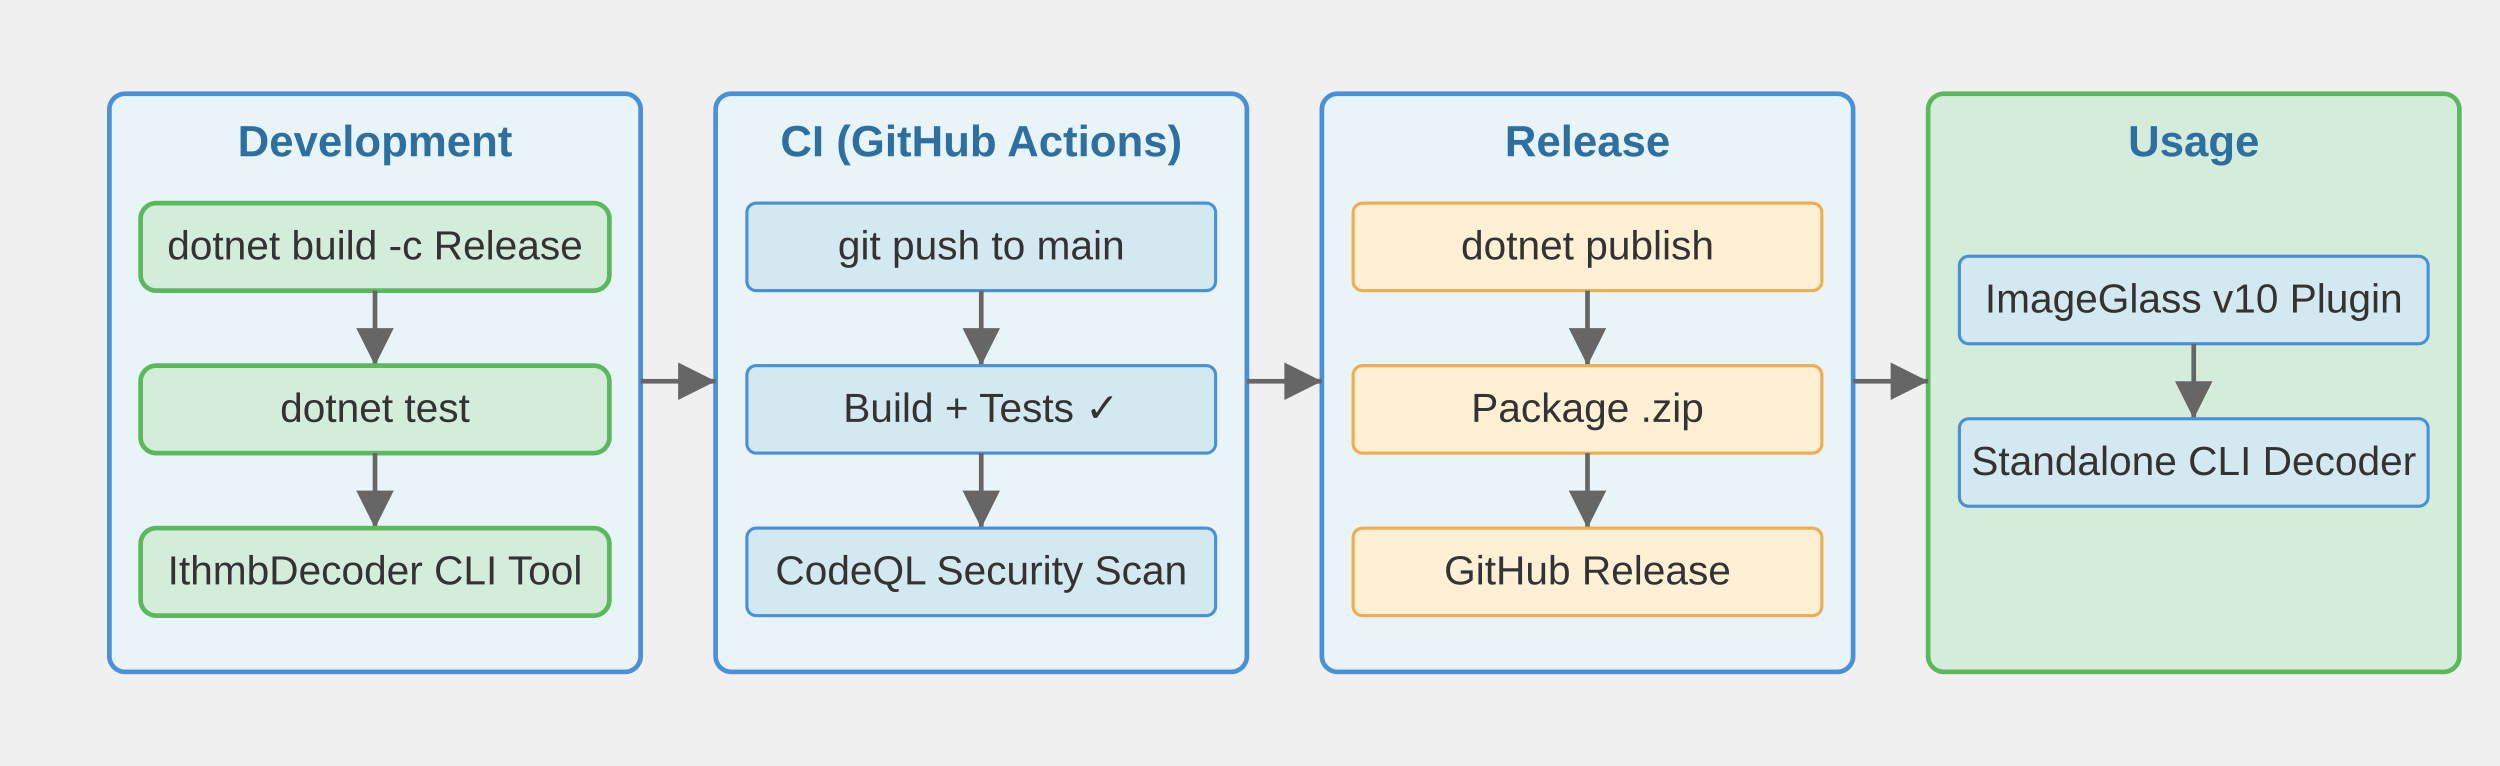
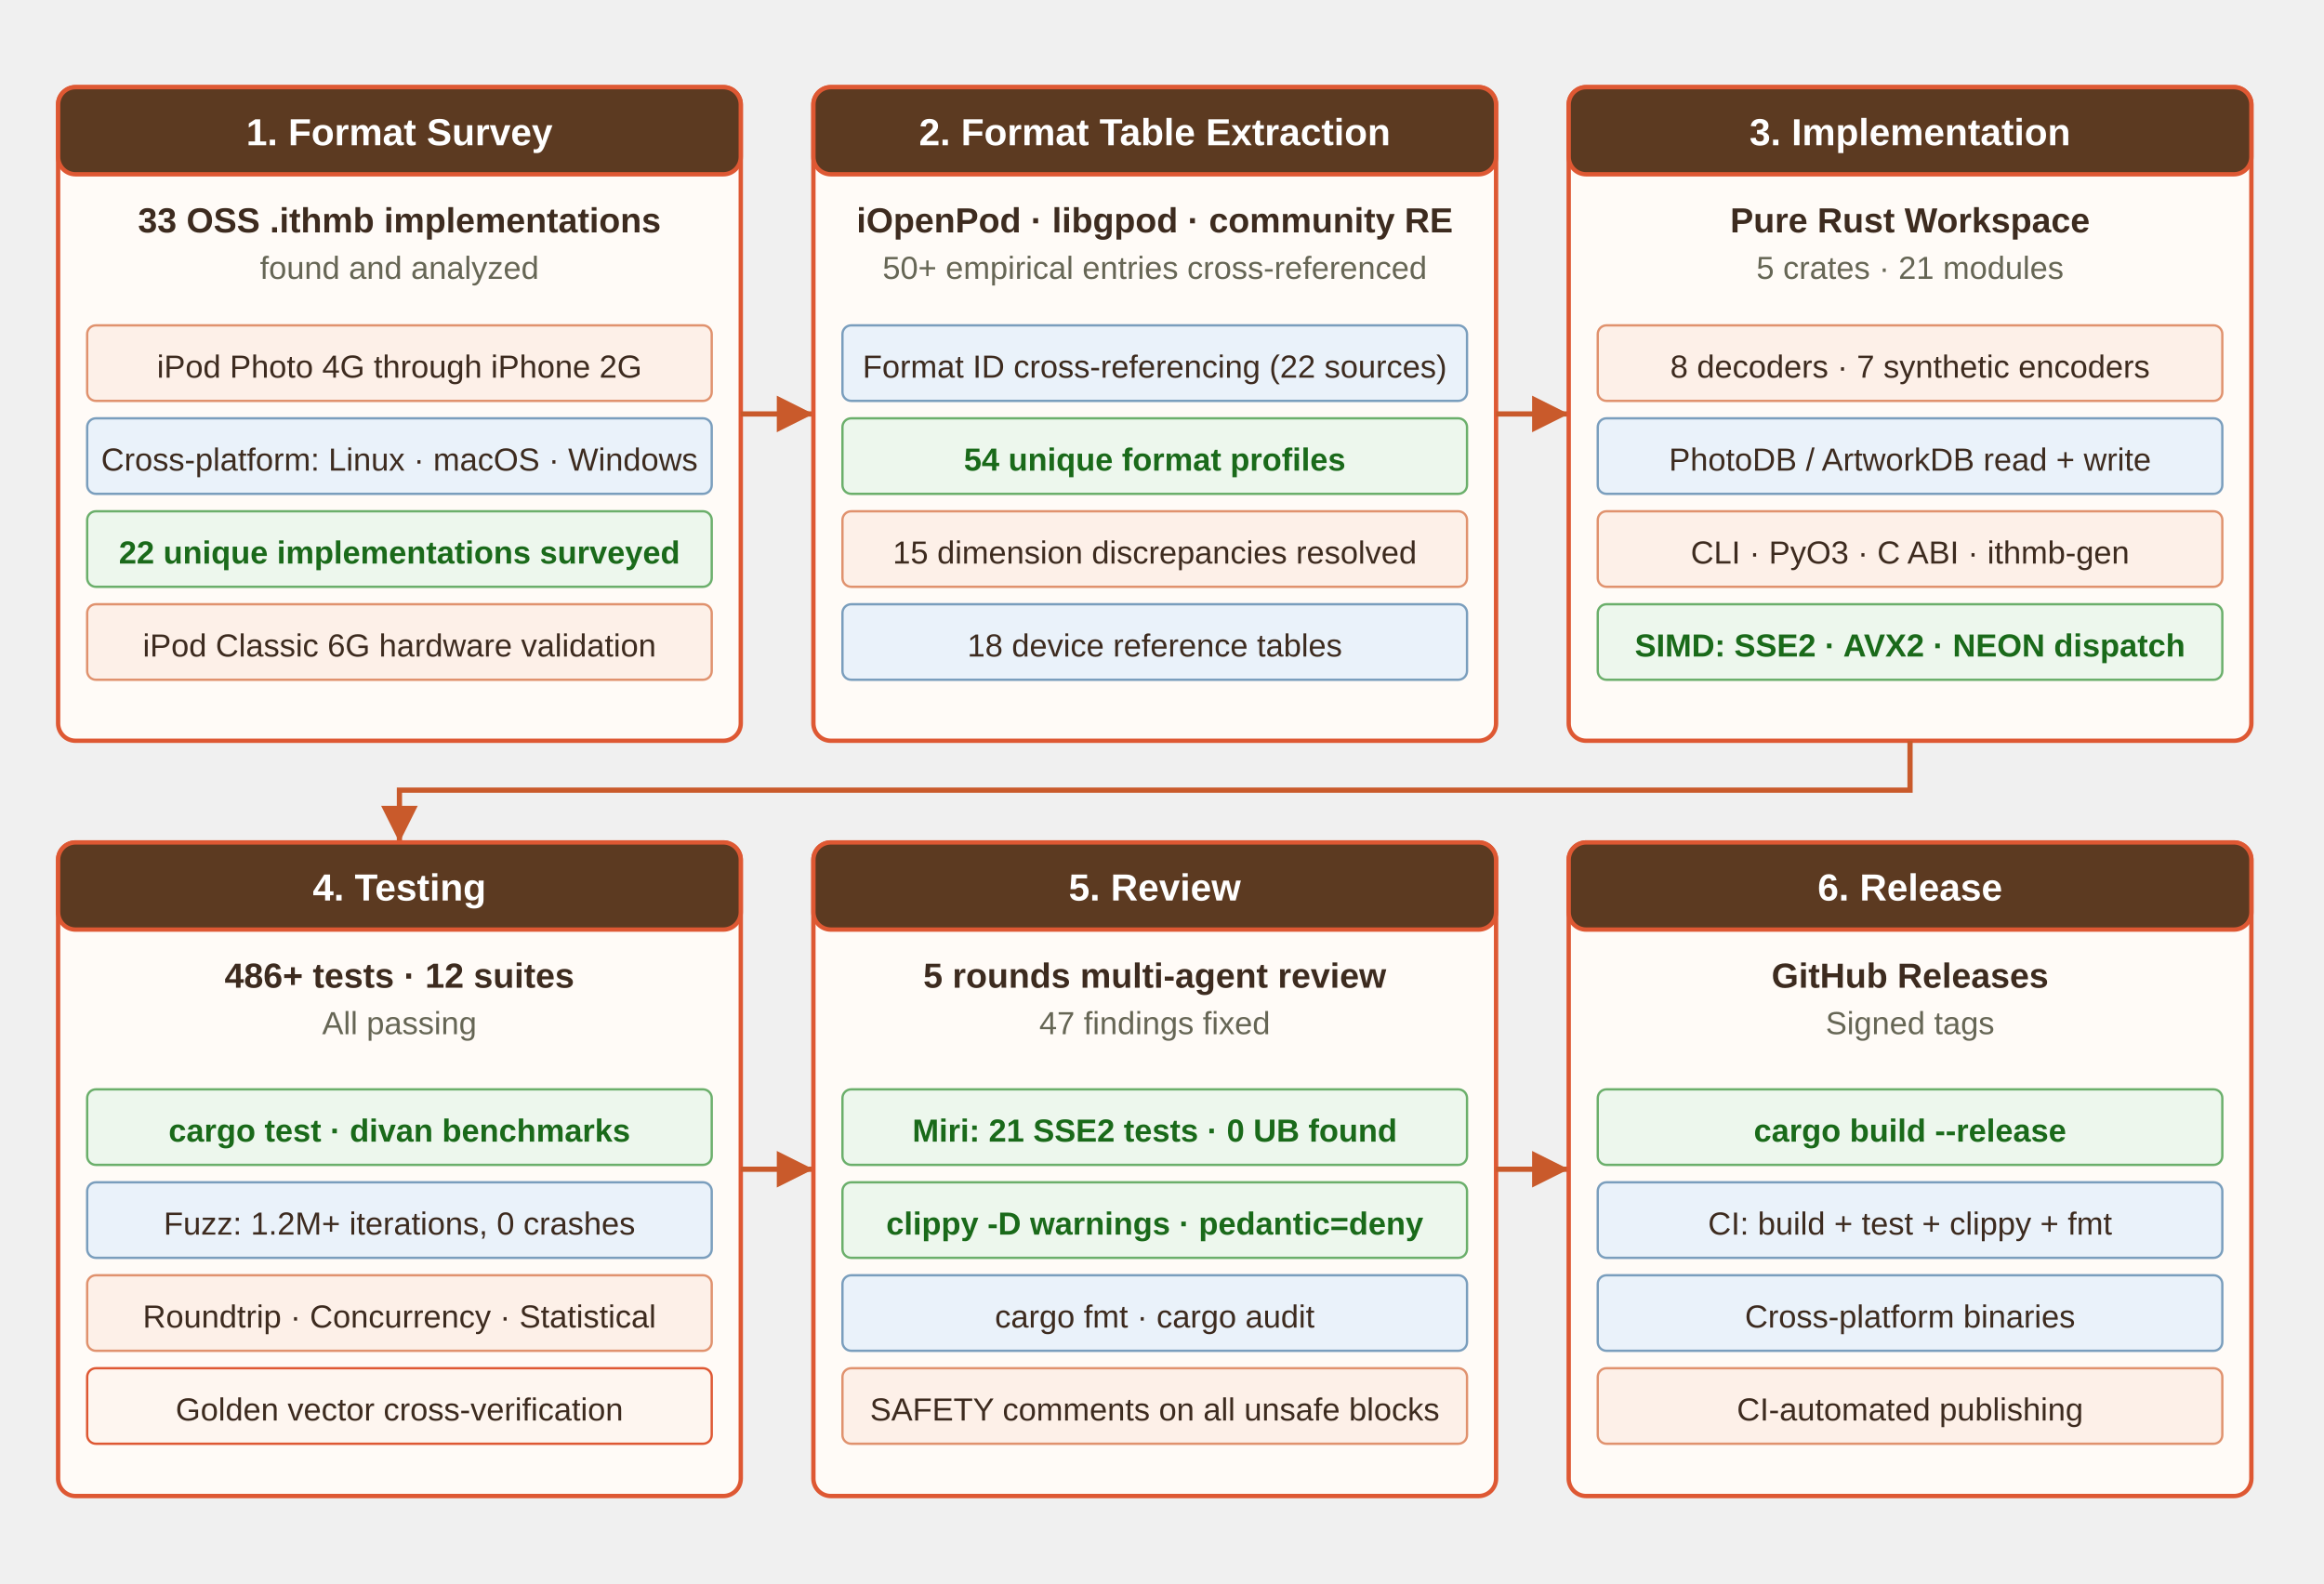
- <svg xmlns="http://www.w3.org/2000/svg" viewBox="0 0 800 245" font-family="Arial,sans-serif" font-size="13">
+ <svg xmlns="http://www.w3.org/2000/svg" viewBox="0 0 800 545" font-family="system-ui, -apple-system, 'Segoe UI', Arial, sans-serif" font-size="12">
  <defs>
-     <marker id="a" viewBox="0 0 10 10" refX="10" refY="5" markerWidth="8" markerHeight="8" orient="auto">
-       <path d="M0,0 L10,5 L0,10Z" fill="#666" />
+     <marker id="arrow" viewBox="0 0 10 10" refX="10" refY="5" markerWidth="7" markerHeight="7" orient="auto">
+       <path d="M0,0 L10,5 L0,10Z" fill="#C95A2B" />
    </marker>
    <style>
- rect.bx{fill:#e8f4f8;stroke:#4a90d9;stroke-width:1.5;rx:5}rect.ci{fill:#d4e8f0;stroke:#4a90d9;stroke-width:1;rx:3}rect.gr{fill:#d4edda;stroke:#5cb85c;stroke-width:1.5;rx:5}rect.or{fill:#fdf0d5;stroke:#f0ad4e;stroke-width:1;rx:3}text.t{fill:#2c6fa0;font-weight:bold;font-size:14px;text-anchor:middle}text.l{fill:#333;text-anchor:middle;font-size:13px}path.e{stroke:#666;stroke-width:1.5;fill:none;marker-end:url(#a)}
- </style>
+       .box { fill: #FFFBF7; stroke: #DE5833; stroke-width: 1.5; rx: 6; }
+       .hdr { fill: #5C3A21; stroke: #DE5833; stroke-width: 1.5; rx: 6; }
+       .sub1 { fill: #FDF0E8; stroke: #E0926E; stroke-width: 0.8; rx: 3; }
+       .sub2 { fill: #EAF2FA; stroke: #7A9EBD; stroke-width: 0.8; rx: 3; }
+       .sub3 { fill: #EDF7ED; stroke: #6BAF6B; stroke-width: 0.8; rx: 3; }
+       .sub4 { fill: #FEF6F0; stroke: #DE5833; stroke-width: 0.8; rx: 3; }
+       .t1 { fill: #fff; font-weight: bold; font-size: 13px; text-anchor: middle; }
+       .t2 { fill: #3d2b1f; font-weight: bold; font-size: 12px; text-anchor: middle; }
+       .t3 { fill: #665; font-size: 11px; text-anchor: middle; }
+       .t4 { fill: #3d2b1f; font-size: 11px; text-anchor: middle; }
+       .t5 { fill: #1a6a1a; font-weight: bold; font-size: 11px; text-anchor: middle; }
+       .edge { stroke: #C95A2B; stroke-width: 1.8; fill: none; marker-end: url(#arrow); }
+     </style>
  </defs>
-   <rect x="35" y="30" width="170" height="185" class="bx" />
-   <text x="120" y="50" class="t">Development</text>
-   <rect x="45" y="65" width="150" height="28" class="gr" />
-   <text x="120" y="83" class="l">dotnet build -c Release</text>
-   <path d="M120,93 L120,117" class="e" />
-   <rect x="45" y="117" width="150" height="28" class="gr" />
-   <text x="120" y="135" class="l">dotnet test</text>
-   <path d="M120,145 L120,169" class="e" />
-   <rect x="45" y="169" width="150" height="28" class="gr" />
-   <text x="120" y="187" class="l">IthmbDecoder CLI Tool</text>
-   <rect x="229" y="30" width="170" height="185" class="bx" />
-   <text x="314" y="50" class="t">CI (GitHub Actions)</text>
-   <rect x="239" y="65" width="150" height="28" class="ci" />
-   <text x="314" y="83" class="l">git push to main</text>
-   <path d="M314,93 L314,117" class="e" />
-   <rect x="239" y="117" width="150" height="28" class="ci" />
-   <text x="314" y="135" class="l">Build + Tests ✓</text>
-   <path d="M314,145 L314,169" class="e" />
-   <rect x="239" y="169" width="150" height="28" class="ci" />
-   <text x="314" y="187" class="l">CodeQL Security Scan</text>
-   <rect x="423" y="30" width="170" height="185" class="bx" />
-   <text x="508" y="50" class="t">Release</text>
-   <rect x="433" y="65" width="150" height="28" class="or" />
-   <text x="508" y="83" class="l">dotnet publish</text>
-   <path d="M508,93 L508,117" class="e" />
-   <rect x="433" y="117" width="150" height="28" class="or" />
-   <text x="508" y="135" class="l">Package .zip</text>
-   <path d="M508,145 L508,169" class="e" />
-   <rect x="433" y="169" width="150" height="28" class="or" />
-   <text x="508" y="187" class="l">GitHub Release</text>
-   <rect x="617" y="30" width="170" height="185" class="gr" />
-   <text x="702" y="50" class="t">Usage</text>
-   <rect x="627" y="82" width="150" height="28" class="ci" />
-   <text x="702" y="100" class="l">ImageGlass v10 Plugin</text>
-   <path d="M702,110 L702,134" class="e" />
-   <rect x="627" y="134" width="150" height="28" class="ci" />
-   <text x="702" y="152" class="l">Standalone CLI Decoder</text>
-   <path d="M205,122 L229,122" class="e" />
-   <path d="M399,122 L423,122" class="e" />
-   <path d="M593,122 L617,122" class="e" />
+   <rect x="20" y="30" width="235" height="225" class="box" />
+   <rect x="20" y="30" width="235" height="30" class="hdr" />
+   <text x="137.5" y="50" class="t1">1. Format Survey</text>
+   <text x="137.5" y="80" class="t2">33 OSS .ithmb implementations</text>
+   <text x="137.5" y="96" class="t3">found and analyzed</text>
+   <rect x="30" y="112" width="215" height="26" class="sub1" />
+   <text x="137.5" y="130" class="t4">iPod Photo 4G through iPhone 2G</text>
+   <rect x="30" y="144" width="215" height="26" class="sub2" />
+   <text x="137.5" y="162" class="t4">Cross-platform: Linux · macOS · Windows</text>
+   <rect x="30" y="176" width="215" height="26" class="sub3" />
+   <text x="137.5" y="194" class="t5">22 unique implementations surveyed</text>
+   <rect x="30" y="208" width="215" height="26" class="sub1" />
+   <text x="137.5" y="226" class="t4">iPod Classic 6G hardware validation</text>
+   <path d="M255,142.5 L280,142.5" class="edge" />
+   <rect x="280" y="30" width="235" height="225" class="box" />
+   <rect x="280" y="30" width="235" height="30" class="hdr" />
+   <text x="397.5" y="50" class="t1">2. Format Table Extraction</text>
+   <text x="397.5" y="80" class="t2">iOpenPod · libgpod · community RE</text>
+   <text x="397.5" y="96" class="t3">50+ empirical entries cross-referenced</text>
+   <rect x="290" y="112" width="215" height="26" class="sub2" />
+   <text x="397.5" y="130" class="t4">Format ID cross-referencing (22 sources)</text>
+   <rect x="290" y="144" width="215" height="26" class="sub3" />
+   <text x="397.5" y="162" class="t5">54 unique format profiles</text>
+   <rect x="290" y="176" width="215" height="26" class="sub1" />
+   <text x="397.5" y="194" class="t4">15 dimension discrepancies resolved</text>
+   <rect x="290" y="208" width="215" height="26" class="sub2" />
+   <text x="397.5" y="226" class="t4">18 device reference tables</text>
+   <path d="M515,142.5 L540,142.5" class="edge" />
+   <rect x="540" y="30" width="235" height="225" class="box" />
+   <rect x="540" y="30" width="235" height="30" class="hdr" />
+   <text x="657.5" y="50" class="t1">3. Implementation</text>
+   <text x="657.5" y="80" class="t2">Pure Rust Workspace</text>
+   <text x="657.5" y="96" class="t3">5 crates · 21 modules</text>
+   <rect x="550" y="112" width="215" height="26" class="sub1" />
+   <text x="657.5" y="130" class="t4">8 decoders · 7 synthetic encoders</text>
+   <rect x="550" y="144" width="215" height="26" class="sub2" />
+   <text x="657.5" y="162" class="t4">PhotoDB / ArtworkDB read + write</text>
+   <rect x="550" y="176" width="215" height="26" class="sub1" />
+   <text x="657.5" y="194" class="t4">CLI · PyO3 · C ABI · ithmb-gen</text>
+   <rect x="550" y="208" width="215" height="26" class="sub3" />
+   <text x="657.5" y="226" class="t5">SIMD: SSE2 · AVX2 · NEON dispatch</text>
+   <path d="M657.5,255 L657.5,272 L137.5,272 L137.5,290" class="edge" />
+   <rect x="20" y="290" width="235" height="225" class="box" />
+   <rect x="20" y="290" width="235" height="30" class="hdr" />
+   <text x="137.5" y="310" class="t1">4. Testing</text>
+   <text x="137.5" y="340" class="t2">486+ tests · 12 suites</text>
+   <text x="137.5" y="356" class="t3">All passing</text>
+   <rect x="30" y="375" width="215" height="26" class="sub3" />
+   <text x="137.5" y="393" class="t5">cargo test · divan benchmarks</text>
+   <rect x="30" y="407" width="215" height="26" class="sub2" />
+   <text x="137.5" y="425" class="t4">Fuzz: 1.2M+ iterations, 0 crashes</text>
+   <rect x="30" y="439" width="215" height="26" class="sub1" />
+   <text x="137.5" y="457" class="t4">Roundtrip · Concurrency · Statistical</text>
+   <rect x="30" y="471" width="215" height="26" class="sub4" />
+   <text x="137.5" y="489" class="t4">Golden vector cross-verification</text>
+   <path d="M255,402.5 L280,402.5" class="edge" />
+   <rect x="280" y="290" width="235" height="225" class="box" />
+   <rect x="280" y="290" width="235" height="30" class="hdr" />
+   <text x="397.5" y="310" class="t1">5. Review</text>
+   <text x="397.5" y="340" class="t2">5 rounds multi-agent review</text>
+   <text x="397.5" y="356" class="t3">47 findings fixed</text>
+   <rect x="290" y="375" width="215" height="26" class="sub3" />
+   <text x="397.5" y="393" class="t5">Miri: 21 SSE2 tests · 0 UB found</text>
+   <rect x="290" y="407" width="215" height="26" class="sub3" />
+   <text x="397.5" y="425" class="t5">clippy -D warnings · pedantic=deny</text>
+   <rect x="290" y="439" width="215" height="26" class="sub2" />
+   <text x="397.5" y="457" class="t4">cargo fmt · cargo audit</text>
+   <rect x="290" y="471" width="215" height="26" class="sub1" />
+   <text x="397.5" y="489" class="t4">SAFETY comments on all unsafe blocks</text>
+   <path d="M515,402.5 L540,402.5" class="edge" />
+   <rect x="540" y="290" width="235" height="225" class="box" />
+   <rect x="540" y="290" width="235" height="30" class="hdr" />
+   <text x="657.5" y="310" class="t1">6. Release</text>
+   <text x="657.5" y="340" class="t2">GitHub Releases</text>
+   <text x="657.5" y="356" class="t3">Signed tags</text>
+   <rect x="550" y="375" width="215" height="26" class="sub3" />
+   <text x="657.5" y="393" class="t5">cargo build --release</text>
+   <rect x="550" y="407" width="215" height="26" class="sub2" />
+   <text x="657.5" y="425" class="t4">CI: build + test + clippy + fmt</text>
+   <rect x="550" y="439" width="215" height="26" class="sub2" />
+   <text x="657.5" y="457" class="t4">Cross-platform binaries</text>
+   <rect x="550" y="471" width="215" height="26" class="sub1" />
+   <text x="657.5" y="489" class="t4">CI-automated publishing</text>
</svg>
